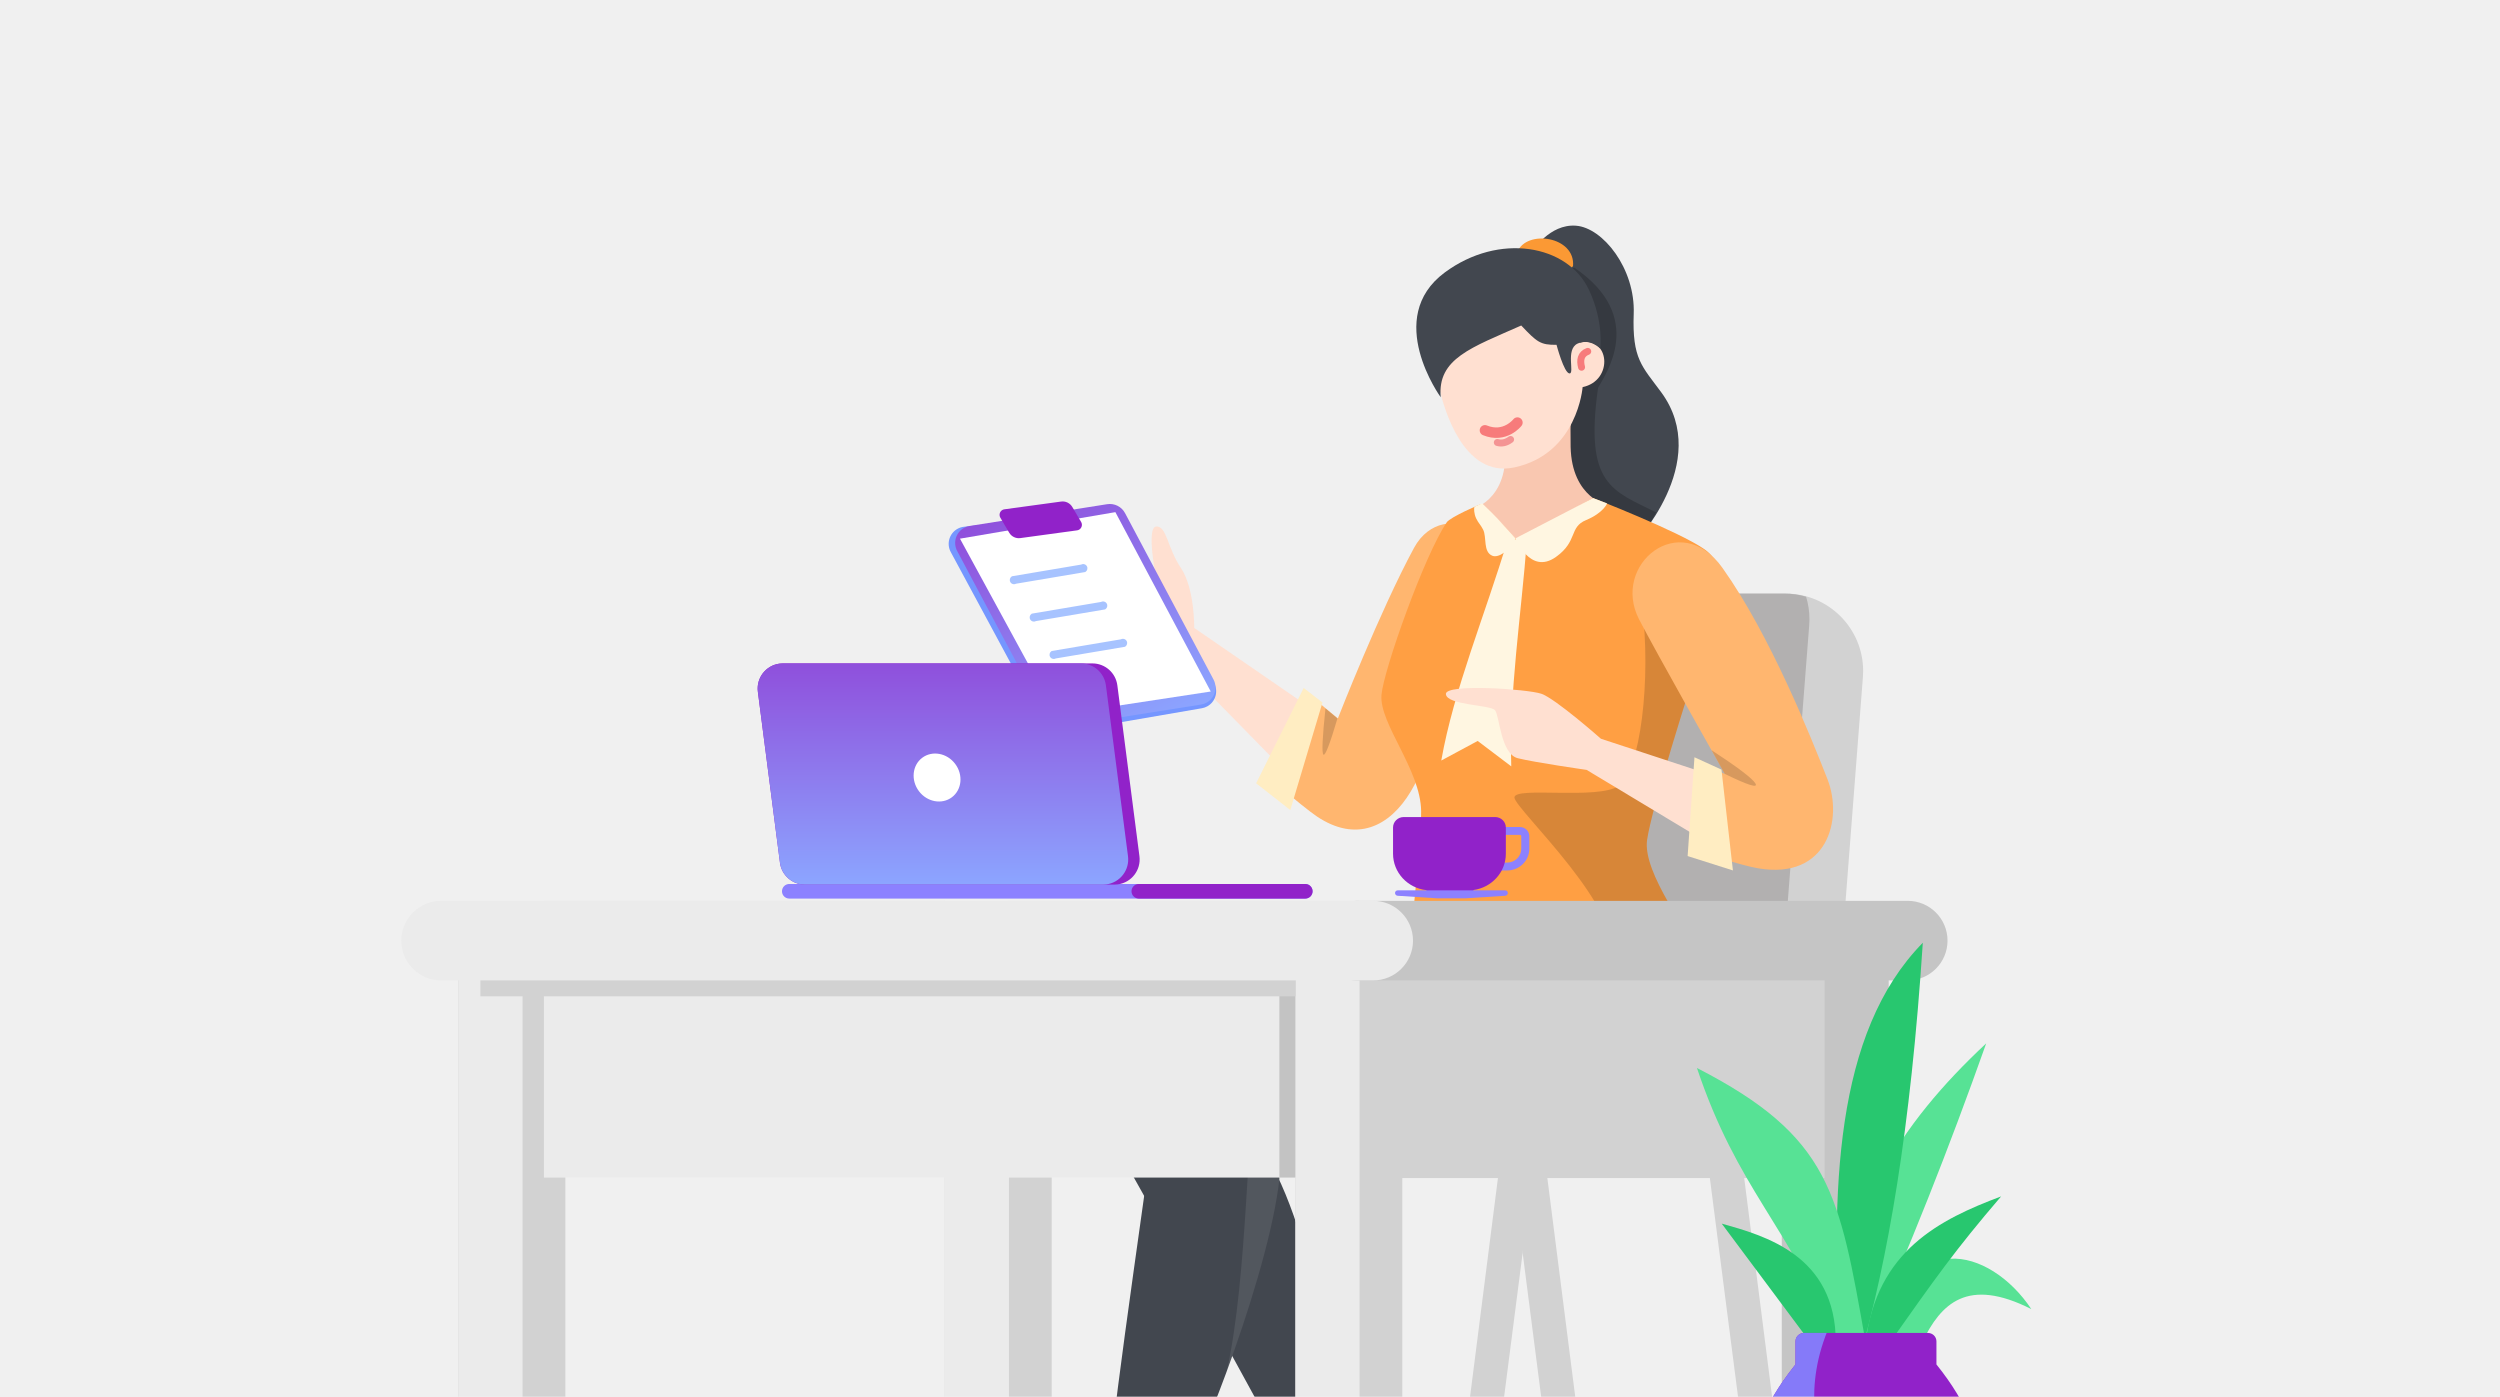
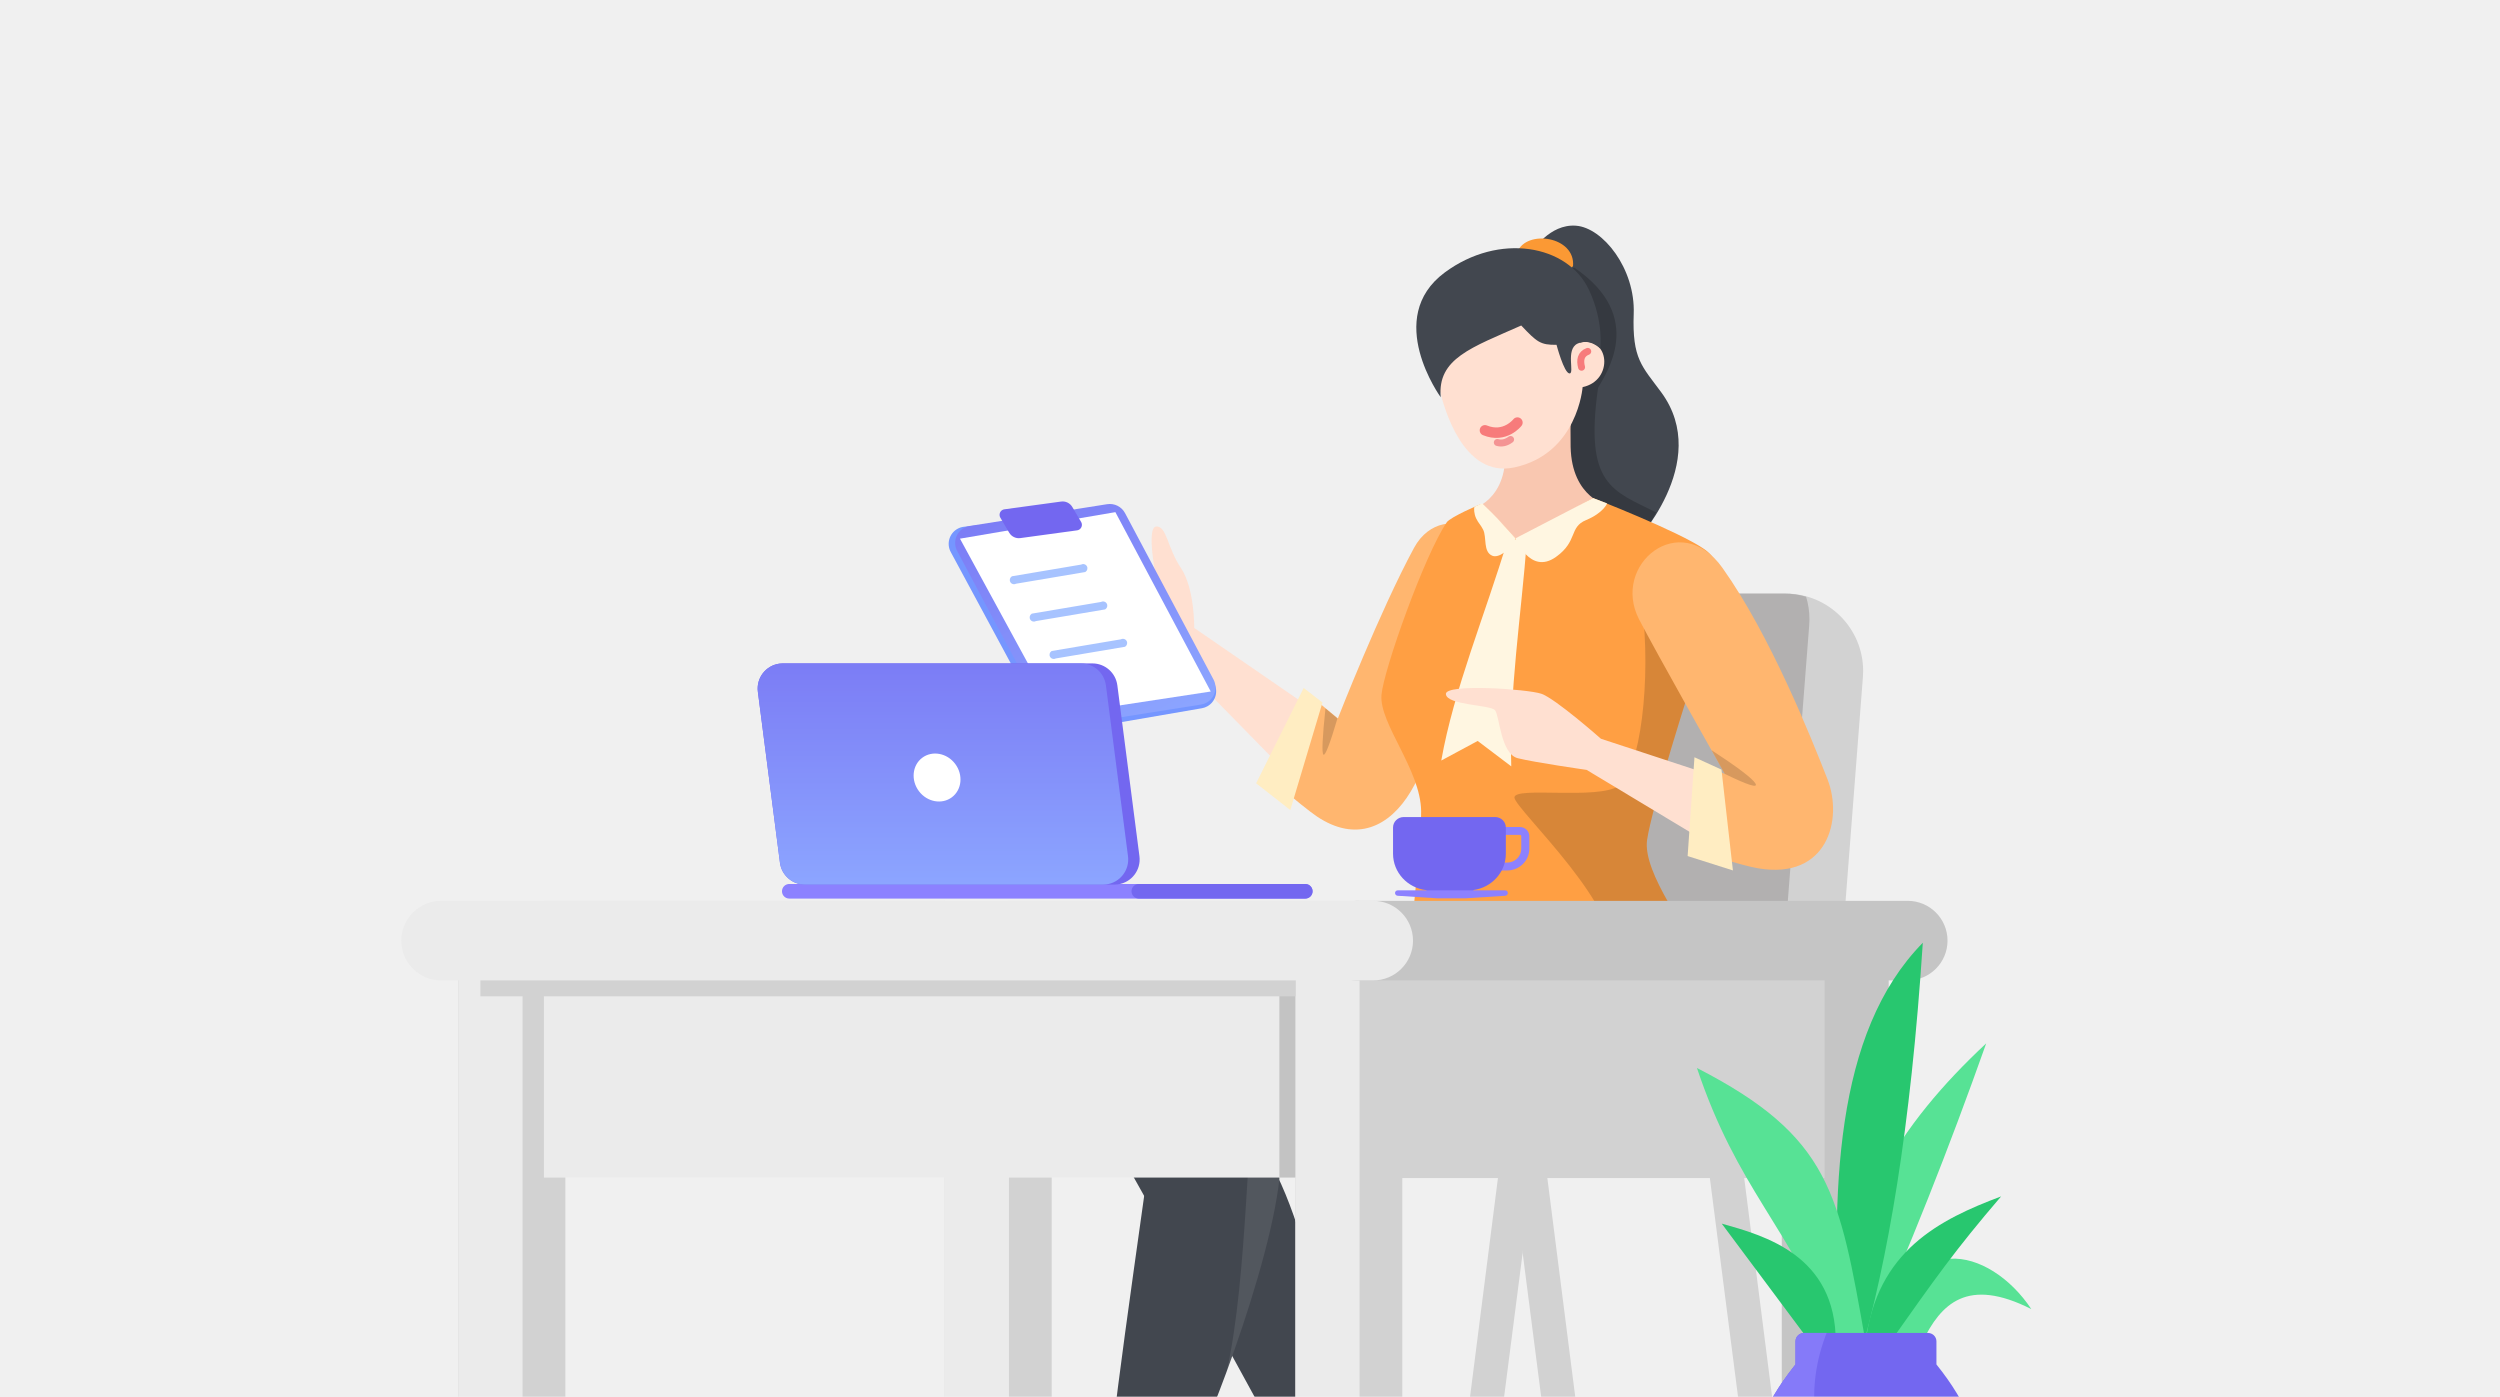
<svg xmlns="http://www.w3.org/2000/svg" xmlns:xlink="http://www.w3.org/1999/xlink" width="358px" height="200px" viewBox="0 0 358 200" version="1.1">
  <defs>
    <path d="M6,0 L352,0 C355.314,-6.08718376e-16 358,2.686 358,6 L358,200 L358,200 L0,200 L0,6 C-4.05812251e-16,2.686 2.686,6.08718376e-16 6,0 Z" id="path-1" />
    <linearGradient x1="68.669%" y1="-53.107%" x2="68.669%" y2="100%" id="linearGradient-3">
-       <stop stop-color="#9122c9" offset="0%" />
+       <stop stop-color="#7367f0" offset="0%" />
      <stop stop-color="#8CA5FF" offset="100%" />
    </linearGradient>
    <linearGradient x1="68.669%" y1="-53.107%" x2="68.669%" y2="100%" id="linearGradient-4">
-       <stop stop-color="#9122c9" offset="0%" />
+       <stop stop-color="#7367f0" offset="0%" />
      <stop stop-color="#8CA5FF" offset="100%" />
    </linearGradient>
    <path d="M7.952,0.064 L25.69,0.064 C26.366,0.064 26.914,0.603 26.914,1.268 L26.914,4.578 C31.399,10.144 33.642,15.71 33.642,21.277 C33.642,26.672 31.727,32.066 27.896,37.461 C27.668,37.784 27.293,37.976 26.894,37.976 L6.749,37.976 C6.349,37.976 5.975,37.784 5.746,37.461 C1.915,32.066 0,26.672 0,21.277 C0,15.815 2.159,10.354 6.477,4.893 L6.728,4.578 L6.728,1.268 C6.728,0.603 7.276,0.064 7.952,0.064 Z" id="path-5" />
  </defs>
  <g id="📝-Pages-New" stroke="none" stroke-width="1" fill="none" fill-rule="evenodd">
    <g id="Knowledge-Base" transform="translate(-670, -791)">
      <g id="Illustration" transform="translate(670, 791)">
        <mask id="mask-2" fill="white">
          <use xlink:href="#path-1" />
        </mask>
        <g id="Mask" />
        <g mask="url(#mask-2)">
          <g transform="translate(57, 30)">
            <g id="Chair4" transform="translate(121, 55)">
              <polygon id="Path" fill="#D2D2D2" points="38.077 71.363 28.831 143.879 33.679 143.815 42.925 72.042" />
              <polygon id="Path" fill="#D2D2D2" transform="translate(44.20678, 107.6211) scale(-1, 1) translate(-44.20678, -107.6211) " points="46.406 71.363 37.159 143.879 42.007 143.815 51.254 72.042" />
              <polygon id="Path" fill="#D2D2D2" transform="translate(72.39661, 107.6211) scale(-1, 1) translate(-72.39661, -107.6211) " points="74.596 71.363 65.349 143.879 70.197 143.815 79.444 72.042" />
              <path d="M0,75.186 C-5.12399906e-16,71.002 3.392,67.61 7.576,67.61 L36.218,67.61 C41.936,67.61 46.717,63.261 47.256,57.568 L51.76,10.042 C52.299,4.349 57.08,2.82683167e-15 62.798,0 L77.715,0 C83.839,6.51445281e-16 88.803,4.964 88.803,11.088 C88.803,11.374 88.792,11.659 88.77,11.944 L84.08,72.53 C83.633,78.304 78.817,82.762 73.025,82.762 L7.576,82.762 C3.392,82.762 5.12399906e-16,79.37 0,75.186 Z" id="Path" fill="#D2D2D2" />
              <path d="M77.51,-2.27373675e-13 C78.594,-2.27572851e-13 79.642,0.156 80.632,0.446 C80.945,1.469 81.113,2.555 81.113,3.68 C81.113,3.966 81.102,4.253 81.079,4.538 L76.394,64.893 C75.946,70.666 71.13,75.123 65.339,75.123 L0.071,75.123 L0.001,75.122 C0,75.073 9.36073955e-17,75.024 0,74.974 C6.90201459e-15,70.801 3.383,67.418 7.556,67.418 L36.107,67.418 C41.825,67.418 46.605,63.071 47.146,57.379 L51.645,10.039 C52.185,4.347 56.965,-2.24547053e-13 62.683,-2.27373675e-13 L77.51,-2.27373675e-13 Z" id="Combined-Shape" fill="#B2B0B0" />
            </g>
            <g id="Wom3.4" transform="translate(143, 100) scale(-1, 1) translate(-143, -100) translate(80, 0)">
              <g id="LLeg" transform="translate(28.09581, 104.5721)" fill="#42474F">
                <path d="M15.558,0.024 C22.487,0.333 61.05,8.844 68.057,10.29 C75.063,11.737 80.986,19.561 75.644,28.622 C69.643,38.793 54.16,67.679 50.401,74.191 C48.54,77.414 39.154,75.607 41.359,70.197 C45.469,60.113 47.378,34.78 57.857,25.544 C57.857,25.544 22.616,31.664 7.393,24.653 C-3.67,19.557 -1.167,-0.722 15.558,0.024 Z" id="Path" />
              </g>
              <g id="LArm" transform="translate(48.23367, 44.95087)">
                <path d="M43.754,14.969 C43.754,14.969 43.676,9.343 45.648,6.403 C47.62,3.463 47.698,0.34 49.191,0.442 C50.683,0.544 49.205,7.803 49.205,7.803 C49.205,7.803 51.099,7.081 52.459,6.168 C53.82,5.255 57.945,0.753 58.909,1.551 C60.543,2.91 57.911,10.578 56.477,12.111 C55.038,13.644 47.179,18.687 47.179,18.687 L27.93,38.329 L24.316,28.35 L43.754,14.969 Z" id="Path" fill="#FFE0D1" />
                <path d="M1.174,13.114 C4.398,20.574 10.299,34.278 12.732,38.367 C15.781,43.487 20.589,45.743 26.218,41.944 C27.214,41.272 29.23,39.651 32.266,37.082 L26.756,24.982 C24.374,26.944 23.183,27.925 23.183,27.925 C23.183,27.925 17.134,12.452 12.268,3.488 C8.054,-4.267 -3.732,1.772 1.174,13.114 Z" id="Path" fill="#FFB66F" />
                <path d="M23.245,27.933 C24.328,31.599 24.996,33.326 25.249,33.114 C25.503,32.902 25.406,30.696 24.959,26.496 L23.245,27.933 Z" id="Path" fill-opacity="0.16" fill="#000000" />
                <polygon id="Path-65" fill="#FFEDC2" points="25.387 25.652 29.994 41.05 34.888 37.217 28.077 23.567" />
              </g>
              <g id="Head" transform="translate(19.60132, 0)">
                <g id="Group-21" transform="translate(17.13841, 26.00611) rotate(12) translate(-17.13841, -26.00611) translate(4.638413, 2.506106)">
                  <path d="M15.016,2.524 C15.016,2.524 11.819,-0.875 8.127,0.216 C4.434,1.306 1.095,7.99 2.68,14.273 C4.258,20.557 3.073,21.85 1.159,26.085 C-3.983,37.477 9.656,46.638 9.656,46.638 L24.522,43.484 L19.211,15.738 L15.016,2.524 Z" id="Path" fill="#42474F" />
                  <path d="M9.606,6.059 C0.946,15.119 8.457,21.904 9.872,23.571 C14.734,36.855 10.866,38.412 5.454,42.76 L8.364,46.078 L16.706,42.599 L16.438,5.331 L9.606,6.059 Z" id="Path-50" fill-opacity="0.199" fill="#000000" />
                </g>
                <path d="M13.051,42.433 C13.051,42.433 18.329,41.374 18.485,33.986 C18.642,26.597 17.773,24.075 17.773,24.075 L27.726,23.895 C27.726,23.895 27.835,32.13 27.836,35.109 C27.841,42.351 33.426,43.191 33.426,43.191 C33.426,43.191 32.265,48.92 23.246,49.426 C16.204,49.822 13.051,42.433 13.051,42.433 Z" id="Path" fill="#F9C7B0" />
                <g id="Group-20" transform="translate(27.08848, 21.33915) rotate(12) translate(-27.08848, -21.33915) translate(13.58848, 5.339154)">
                  <path d="M1.995,4.913 C0.754,0.819 7.424,-1.657 9.383,1.292 C9.383,1.292 10.344,4.087 8.341,5.683 C5.631,7.835 1.995,4.913 1.995,4.913 Z" id="Path" fill="#FB9934" />
                  <path d="M3.36,15.846 C-1.08,15.674 -0.356,22.161 4.257,22.152 C4.257,22.152 6.936,31.367 16.237,31.367 C23.791,31.367 24.282,20.627 24.351,18.484 C24.425,16.2 24.434,8.695 24.434,8.695 L3.187,8.685 L3.36,15.846 Z" id="Path" fill="#FFE0D1" />
                  <path d="M5.69,19.846 C6.446,19.639 6.651,15.451 6.651,15.451 C8.913,15.003 9.311,14.493 11.02,11.694 C18.613,13.309 23.767,13.802 24.434,19.35 C24.434,19.35 30.136,6.54 20.146,1.987 C11.358,-2.013 2.087,1.745 0.469,8.729 C-0.677,13.659 0.637,17.28 0.637,17.28 C0.637,17.28 1.788,15.451 3.677,15.908 C5.567,16.365 4.934,20.052 5.69,19.846 Z" id="Path" fill="#42474F" />
                  <path d="M14.608,24.436 C14.608,24.436 16.137,26.901 19.119,26.027" id="Path" stroke="#F77B7B" stroke-width="1.5" stroke-linecap="round" transform="translate(16.86349, 25.32509) rotate(-18) translate(-16.86349, -25.32509) " />
                  <path d="M15.903,27.378 C16.603,27.671 17.267,27.671 17.848,27.334" id="Path" stroke="#F49494" stroke-linecap="round" transform="translate(16.87519, 27.46345) rotate(2) translate(-16.87519, -27.46345) " />
                  <path d="M3.565,19.444 C3.844,18.44 3.72,17.563 2.721,17.162" id="Path-8" stroke="#F77B7B" stroke-linecap="round" transform="translate(3.207757, 18.30307) rotate(-13) translate(-3.207757, -18.30307) " />
                </g>
              </g>
              <g id="Group-19" transform="translate(16.70562, 41.32406)">
                <path d="M34.241,0.88 C34.362,0.874 38.619,2.737 39.109,3.456 C42.302,8.137 48.165,24.612 48.466,28.186 C48.807,32.308 42.859,38.875 42.786,44.843 C42.721,50.812 45.33,68.784 44.318,70.463 C43.314,72.141 36.716,80.116 35.339,80.148 C33.955,80.181 32.921,75.994 30.824,76.085 C28.735,76.176 24.379,81.727 22.501,81.688 C20.631,81.647 1.248,69.377 2.729,65.882 C4.219,62.386 11.134,53.698 10.429,48.935 C9.733,44.173 4.171,26.592 2.163,20.609 C0.163,14.625 -1.448,9.859 2.284,7.284 C6.017,4.71 18.161,0 18.161,0 L29.035,6.078 C29.035,6.078 33.61,0.91 34.241,0.88 Z" id="Path" fill="#FF9F43" />
                <path d="M30.375,5.909 C33.636,16.745 38.112,27.423 39.904,37.585 L34.69,34.778 L29.881,38.419 C30.221,27.854 28.446,16.762 27.63,5.909 L30.375,5.909 Z" id="Path" fill="#FFF6E1" />
                <path d="M11.326,14.23 L11.202,15.106 C9.741,25.988 11.47,39.194 14.467,41.208 C17.525,43.265 29.43,41.247 29.43,42.875 C29.43,44.504 12.978,59.43 15.679,66.566 C17.164,70.489 16.667,73.978 14.187,77.033 L13.468,76.549 C7.848,72.741 1.883,67.879 2.729,65.882 C4.219,62.386 11.134,53.698 10.429,48.935 C9.761,44.363 4.608,27.978 2.42,21.381 L1.723,19.289 C0.913,16.837 0.239,14.615 0.076,12.698 L0.579,12.373 C8.614,7.226 12.197,7.845 11.326,14.23 L11.326,14.23 Z" id="Path" fill-opacity="0.16" fill="#000000" />
                <path d="M16.154,0.767 L18.161,0 L29.274,5.763 C29.274,5.763 27.184,11.076 23.484,8.43 C20.312,6.168 21.65,4.177 19.164,3.15 C16.687,2.123 16.154,0.767 16.154,0.767 Z" id="Path" fill="#FFF6E1" />
                <path d="M29.274,5.763 C30.079,7.551 31.717,8.596 32.563,8.271 C33.961,7.734 33.361,5.597 33.912,4.518 C34.306,3.752 34.561,3.636 34.906,2.917 C35.227,2.257 35.24,1.466 35.158,1.247 L34.065,0.751 C33.063,1.694 32.329,2.417 31.863,2.917 C31.283,3.541 30.419,4.49 29.274,5.763 Z" id="Path" fill="#FFF6E1" />
              </g>
              <g id="RArm" transform="translate(0, 47.66368)">
                <path d="M33.745,28.126 C33.745,28.126 40.288,22.348 42.29,21.678 C44.293,21.007 56.022,20.202 55.949,21.717 C55.864,23.34 49.564,23.247 48.912,24.045 C48.259,24.844 48.11,30.302 45.643,30.915 C43.18,31.528 35.798,32.584 35.798,32.584 L18.138,43.213 L17.383,33.501 L33.745,28.126 Z" id="Path" fill="#FFE0D1" />
                <path d="M16.341,3.661 C9.448,13.369 3.563,28.156 1.304,33.921 C-0.955,39.686 1.324,48.381 11.257,46.674 C12.375,46.482 14.188,46.001 16.696,45.23 L19.07,31.878 C17.029,32.733 16.008,33.161 16.008,33.161 C16.008,33.161 25.88,15.699 28.291,11.017 C32.318,3.2 22.412,-4.892 16.341,3.661 Z" id="Path" fill="#FFB66F" />
                <path d="M16.008,33.161 C12.665,34.79 11.204,35.247 11.624,34.53 C12.045,33.813 14.137,32.225 17.9,29.765 L16.008,33.161 Z" id="Path" fill-opacity="0.16" fill="#000000" />
                <polygon id="Path-64" fill="#FFEDC2" points="16.486 32.544 14.847 46.982 21.331 44.925 20.353 30.776" />
              </g>
              <g id="RLeg" transform="translate(15.94627, 101.5411)">
                <path d="M6.757,0.134 C-1.984,13.276 -1.129,22.783 9.321,28.653 C22.707,36.172 63.994,27.364 63.994,27.364 C63.994,27.364 63.262,33.248 63.994,38.496 C65.907,52.202 75.004,75.037 76.928,77.906 C79.59,81.874 87.697,78.881 87.85,75.577 C88.003,72.274 81.738,30.078 80.785,22.032 C79.838,13.985 76.846,12.816 68.106,10.617 C66.099,10.111 42.356,4.223 40.181,4.395 C27.723,5.378 16.581,3.957 6.757,0.134 Z" id="Path" fill="#42474F" />
                <path d="M16.28,26.462 C29.834,27.977 65.717,24.853 67.158,26.273 C68.534,27.628 68.304,51.208 71.391,64.855 C68.35,56.586 65.059,46.126 63.994,38.496 C63.262,33.248 63.994,27.364 63.994,27.364 L62.592,27.644 C55.277,29.062 21.363,35.15 9.321,28.653 C2.258,24.842 -0.475,18.942 1.123,10.952 C3.049,20.377 8.102,25.547 16.28,26.462 Z" id="Path" fill-opacity="0.192" fill="#FFFFFF" opacity="0.44" />
                <ellipse id="Oval" fill-opacity="0.192" fill="#FFFFFF" transform="translate(86.56548, 23.11196) rotate(13) translate(-86.56548, -23.11196) " cx="86.565" cy="23.112" rx="2.278" ry="4.168" />
                <ellipse id="Oval" fill-opacity="0.192" fill="#FFFFFF" transform="translate(75.93463, 20.45977) rotate(-16) translate(-75.93463, -20.45977) " cx="75.935" cy="20.46" rx="3.037" ry="4.547" />
              </g>
            </g>
            <g id="Example-Task1" transform="translate(97.77145, 58.16383) rotate(-28) translate(-97.77145, -58.16383) translate(85.27145, 37.16383)">
              <g id="Group-3" transform="translate(-0, -0)">
                <path d="M3.716,1.906 L22.562,9.467 C23.474,9.833 24.082,10.706 24.108,11.688 L24.819,38.439 C24.855,39.799 23.781,40.931 22.421,40.967 C22.137,40.975 21.855,40.933 21.585,40.845 L2.19,34.461 C1.184,34.13 0.502,33.193 0.496,32.135 L0.334,4.207 C0.326,2.846 1.423,1.737 2.784,1.729 C3.103,1.727 3.42,1.787 3.716,1.906 Z" id="Rectangle" fill="#7596FF" fill-rule="nonzero" />
                <path d="M4.482,2.186 L23.325,8.676 C24.32,9.019 24.987,9.954 24.987,11.006 L24.987,37.988 C24.987,39.348 23.884,40.452 22.523,40.452 C22.25,40.452 21.979,40.406 21.72,40.317 L2.877,33.827 C1.883,33.484 1.216,32.549 1.216,31.497 L1.216,4.515 C1.216,3.155 2.319,2.051 3.68,2.051 C3.953,2.051 4.224,2.097 4.482,2.186 Z" id="Rectangle" fill="url(#linearGradient-3)" />
                <polygon id="Rectangle" fill="#FFFFFF" fill-rule="nonzero" points="2.399 3.14 23.831 10.235 23.831 39.326 2.691 31.91" />
-                 <path d="M9.99,2.414 L17.686,5.25 C18.291,5.473 18.703,6.037 18.731,6.682 L18.84,9.177 C18.859,9.618 18.517,9.992 18.075,10.011 C17.969,10.016 17.863,9.999 17.764,9.962 L10.068,7.126 C9.463,6.903 9.051,6.339 9.023,5.695 L8.914,3.199 C8.895,2.758 9.238,2.384 9.679,2.365 C9.785,2.361 9.891,2.377 9.99,2.414 Z" id="Rectangle" fill="#9122c9" fill-rule="nonzero" />
+                 <path d="M9.99,2.414 L17.686,5.25 C18.291,5.473 18.703,6.037 18.731,6.682 L18.84,9.177 C18.859,9.618 18.517,9.992 18.075,10.011 C17.969,10.016 17.863,9.999 17.764,9.962 L10.068,7.126 C9.463,6.903 9.051,6.339 9.023,5.695 L8.914,3.199 C8.895,2.758 9.238,2.384 9.679,2.365 C9.785,2.361 9.891,2.377 9.99,2.414 Z" id="Rectangle" fill="#7367f0" fill-rule="nonzero" />
                <path d="M15.985,14.567 C16.321,14.567 16.593,14.839 16.593,15.173 C16.593,15.484 16.358,15.74 16.056,15.775 L15.985,15.779 L6.456,12.605 C6.12,12.605 5.848,12.334 5.848,11.999 C5.848,11.688 6.083,11.432 6.385,11.397 L6.456,11.393 L15.985,14.567 Z" id="Path" fill="#A7C3FF" />
                <path d="M15.985,20.628 C16.321,20.628 16.593,20.899 16.593,21.234 C16.593,21.545 16.358,21.801 16.056,21.836 L15.985,21.84 L6.456,18.666 C6.12,18.666 5.848,18.394 5.848,18.06 C5.848,17.749 6.083,17.493 6.385,17.458 L6.456,17.454 L15.985,20.628 Z" id="Path" fill="#A7C3FF" />
                <path d="M15.985,26.689 C16.321,26.689 16.593,26.96 16.593,27.295 C16.593,27.605 16.358,27.862 16.056,27.897 L15.985,27.901 L6.456,24.726 C6.12,24.726 5.848,24.455 5.848,24.12 C5.848,23.809 6.083,23.553 6.385,23.518 L6.456,23.514 L15.985,26.689 Z" id="Path" fill="#A7C3FF" />
              </g>
            </g>
            <g id="Group-26" transform="translate(0, 99)">
              <g id="Group-25" transform="translate(8.649351, 0)">
                <polygon id="Rectangle" fill="#D2D2D2" points="69.648 3.799 84.956 3.799 84.956 100.493 69.648 100.493" />
                <polygon id="Rectangle" fill="#EBEBEB" points="69.648 -1.78512303e-13 78.833 -1.78512303e-13 78.833 100.493 69.648 100.493" />
                <polygon id="Rectangle" fill="#D2D2D2" points="1.05161699e-15 3.799 75.777 3.799 75.777 32.801 15.308 32.801 15.308 100.493 1.05161699e-15 100.493" />
                <polygon id="Rectangle" fill="#EBEBEB" points="1.01974981e-15 3.799 9.185 3.799 9.185 100.493 1.01974981e-15 100.493" />
              </g>
              <g id="Group-25">
                <polygon id="Rectangle" fill="#C5C5C5" points="198.15 3.799 213.459 3.799 213.459 100.493 198.15 100.493" />
                <polygon id="Rectangle" fill="#D2D2D2" points="128.503 3.799 204.28 3.799 204.28 39.699 143.811 39.699 143.811 100.493 128.503 100.493" />
                <polygon id="Rectangle" fill="#EBEBEB" points="20.89 -2.81575148e-13 137.599 -4.04882098e-13 137.599 39.628 20.89 39.628" />
                <polygon id="Rectangle" fill="#C3C3C3" points="126.207 3.799 135.392 3.799 135.392 39.628 126.207 39.628" />
                <polygon id="Rectangle" fill="#EBEBEB" points="128.503 3.799 137.688 3.799 137.688 100.493 128.503 100.493" />
                <path d="M137.299,0 L216.186,0 C219.333,2.97461293e-15 221.885,2.551 221.885,5.698 C221.885,8.845 219.333,11.396 216.186,11.396 L137.299,11.396 C134.152,11.396 131.601,8.845 131.601,5.698 C131.601,2.551 134.152,5.7810075e-16 137.299,0 Z" id="Rectangle" fill="#C5C5C5" />
                <polygon id="Rectangle" fill="#D2D2D2" points="11.794 2.279 128.503 2.279 128.503 13.676 11.794 13.676" />
                <path d="M6.164,-1.78139615e-14 L139.644,-1.78139615e-14 C142.791,6.58155786e-15 145.342,2.551 145.342,5.698 C145.342,8.845 142.791,11.396 139.644,11.396 L6.164,11.396 C3.017,11.396 0.466,8.845 0.466,5.698 C0.466,2.551 3.017,-1.90122176e-14 6.164,-1.78139615e-14 Z" id="Rectangle" fill="#EBEBEB" />
              </g>
            </g>
            <g id="Cup" transform="translate(152, 93) scale(-1, 1) translate(-152, -93) translate(142, 87)">
              <path d="M5.196,1.431 L1.346,1.431 C0.603,1.431 0,2.018 0,2.743 L0,4.541 C0,6.259 1.428,7.651 3.19,7.651 L5.196,7.651 C5.514,7.651 5.773,7.4 5.773,7.089 C5.773,6.778 5.514,6.526 5.196,6.526 L3.19,6.526 C2.065,6.526 1.154,5.638 1.154,4.541 L1.154,2.743 C1.154,2.64 1.24,2.556 1.346,2.556 L5.196,2.556 C5.514,2.556 5.773,2.304 5.773,1.993 C5.773,1.683 5.514,1.431 5.196,1.431 Z" id="Path" fill="#8C81FF" />
-               <path d="M17.979,0 C18.828,0 19.517,0.672 19.517,1.5 L19.517,5.25 C19.517,7.95 17.427,10.174 14.738,10.467 L14.737,11.25 L8.003,11.25 L8.003,10.45 C5.382,10.096 3.363,7.903 3.363,5.25 L3.363,1.5 C3.363,0.672 4.052,0 4.902,0 L17.979,0 Z" id="Path" fill="#9122c9" />
+               <path d="M17.979,0 C18.828,0 19.517,0.672 19.517,1.5 L19.517,5.25 C19.517,7.95 17.427,10.174 14.738,10.467 L14.737,11.25 L8.003,11.25 L8.003,10.45 C5.382,10.096 3.363,7.903 3.363,5.25 L3.363,1.5 C3.363,0.672 4.052,0 4.902,0 L17.979,0 Z" id="Path" fill="#7367f0" />
              <path d="M3.452,10.5 L18.856,10.5 C19.063,10.5 19.231,10.668 19.231,10.875 C19.231,11.086 19.067,11.261 18.857,11.274 L13.196,11.641 L13.196,11.641 L9.157,11.641 L3.451,11.274 C3.241,11.261 3.077,11.086 3.077,10.875 C3.077,10.668 3.245,10.5 3.452,10.5 Z" id="Rectangle" fill="#8C81FF" />
            </g>
            <g id="FacingBack-Laptop3" transform="translate(51, 65)">
              <path d="M5.027,31.585 L78.915,31.585 C79.493,31.585 79.961,32.053 79.961,32.631 C79.961,33.209 79.493,33.677 78.915,33.677 L5.027,33.677 C4.45,33.677 3.981,33.209 3.981,32.631 C3.981,32.053 4.45,31.585 5.027,31.585 Z" id="Rectangle" fill="#8C81FF" />
-               <path d="M55.078,31.585 L78.915,31.585 C79.493,31.585 79.961,32.053 79.961,32.631 C79.961,33.209 79.493,33.677 78.915,33.677 L55.078,33.677 C54.5,33.677 54.032,33.209 54.032,32.631 C54.032,32.053 54.5,31.585 55.078,31.585 Z" id="Rectangle" fill="#9122c9" />
-               <path d="M4.095,0 L48.433,0 C50.243,-7.76541381e-16 51.772,1.344 52.004,3.138 L55.168,27.614 C55.423,29.586 54.031,31.391 52.059,31.646 C51.906,31.665 51.752,31.675 51.597,31.675 L7.26,31.675 C5.45,31.675 3.921,30.332 3.689,28.537 L0.525,4.062 C0.27,2.09 1.662,0.285 3.634,0.03 C3.787,0.01 3.941,2.8351131e-17 4.095,0 Z" id="Rectangle" fill="#9122c9" />
+               <path d="M55.078,31.585 L78.915,31.585 C79.493,31.585 79.961,32.053 79.961,32.631 C79.961,33.209 79.493,33.677 78.915,33.677 L55.078,33.677 C54.5,33.677 54.032,33.209 54.032,32.631 C54.032,32.053 54.5,31.585 55.078,31.585 Z" id="Rectangle" fill="#7367f0" />
+               <path d="M4.095,0 L48.433,0 C50.243,-7.76541381e-16 51.772,1.344 52.004,3.138 L55.168,27.614 C55.423,29.586 54.031,31.391 52.059,31.646 C51.906,31.665 51.752,31.675 51.597,31.675 L7.26,31.675 C5.45,31.675 3.921,30.332 3.689,28.537 L0.525,4.062 C0.27,2.09 1.662,0.285 3.634,0.03 C3.787,0.01 3.941,2.8351131e-17 4.095,0 Z" id="Rectangle" fill="#7367f0" />
              <path d="M4.095,0 L46.795,0 C48.605,9.99815459e-16 50.133,1.344 50.366,3.138 L53.53,27.614 C53.785,29.586 52.393,31.391 50.421,31.646 C50.268,31.665 50.114,31.675 49.959,31.675 L7.26,31.675 C5.45,31.675 3.921,30.332 3.689,28.537 L0.525,4.062 C0.27,2.09 1.662,0.285 3.634,0.03 C3.787,0.01 3.941,1.36061876e-15 4.095,0 Z" id="Rectangle" fill="url(#linearGradient-4)" />
              <ellipse id="Oval" fill="#FFFFFF" transform="translate(26.18607, 16.34168) rotate(-37) translate(-26.18607, -16.34168) " cx="26.186" cy="16.342" rx="3.249" ry="3.536" />
            </g>
            <g id="Group-79" transform="translate(186, 105)">
              <g id="Group-86">
                <path d="M23.979,58.234 C30.346,43.991 36.13,29.363 41.424,14.412 C29.228,25.78 19.744,39.63 21.095,58.234 L23.979,58.234 Z" id="Path-113" fill="#57E295" />
                <path d="M20.586,59.721 C19.079,35.435 19.718,12.88 32.347,0 C30.605,26.665 27.346,45.45 23.219,59.721 L20.586,59.721 Z" id="Rectangle" fill="#28C76F" />
                <path d="M20.007,57.192 C12.951,40.221 5.861,35.356 2.45563569e-14,17.935 C19.181,27.771 20.383,35.893 24.148,57.192 L20.007,57.192 Z" id="Path-112" fill="#57E295" />
                <path d="M16.209,57.192 L3.551,40.221 C9.665,41.944 19.883,44.735 19.883,57.192 L16.209,57.192 Z" id="Path-114" fill="#28C76F" />
                <path d="M28.048,57.192 L32.271,57.192 C34.954,51.651 38.735,47.837 47.884,52.461 C41.887,43.427 29.583,40.694 28.048,57.192 Z" id="Path-116" fill="#57E295" />
                <path d="M24.164,57.192 L27.675,57.192 C34.12,48.078 36.891,44.106 43.56,36.323 C34.774,39.62 25.756,44.106 24.164,57.192 Z" id="Path-117" fill="#28C76F" />
              </g>
              <g id="Group-85" transform="translate(7.384615, 55.8125)">
                <mask id="mask-6" fill="white">
                  <use xlink:href="#path-5" />
                </mask>
-                 <use id="Rectangle" fill="#9122c9" xlink:href="#path-5" />
+                 <use id="Rectangle" fill="#7367f0" xlink:href="#path-5" />
                <path d="M-4.282,-0.978 L11.622,-0.978 C4.008,16.458 19.027,26.784 11.622,44.155 L-4.282,44.155 L-4.282,-0.978 Z" id="Rectangle" fill="#857AF9" mask="url(#mask-6)" />
              </g>
            </g>
          </g>
        </g>
      </g>
    </g>
  </g>
</svg>
